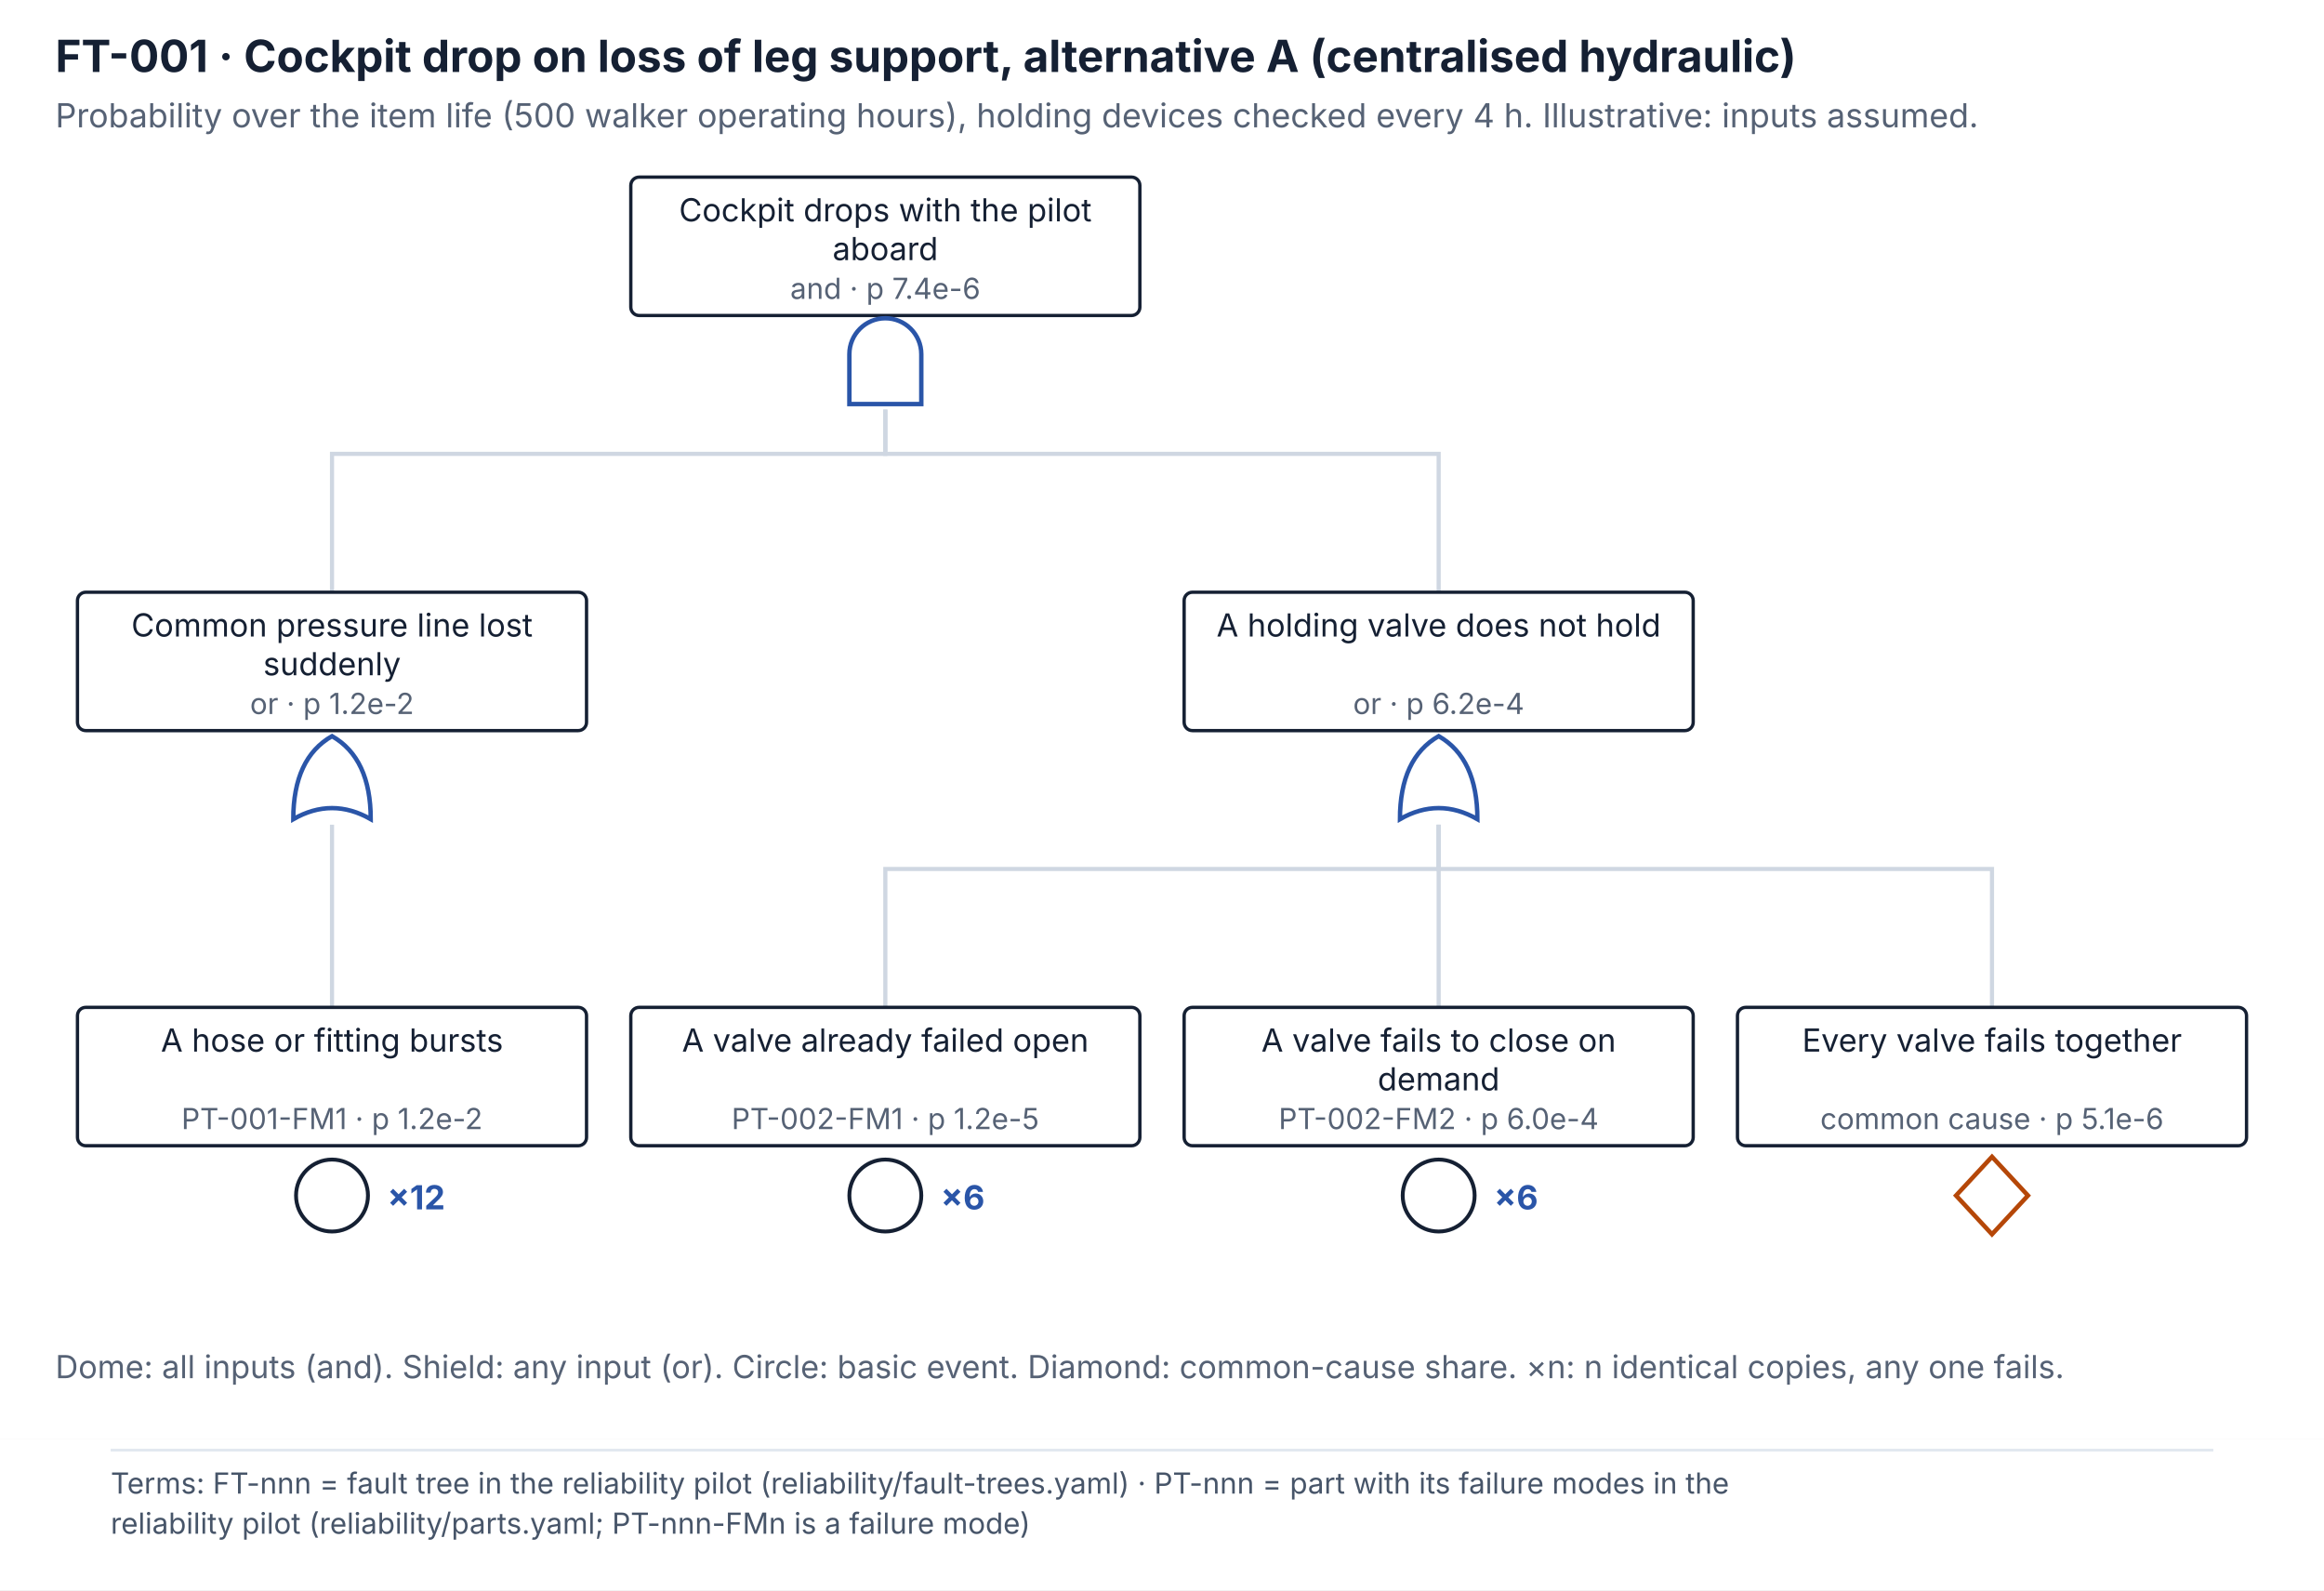
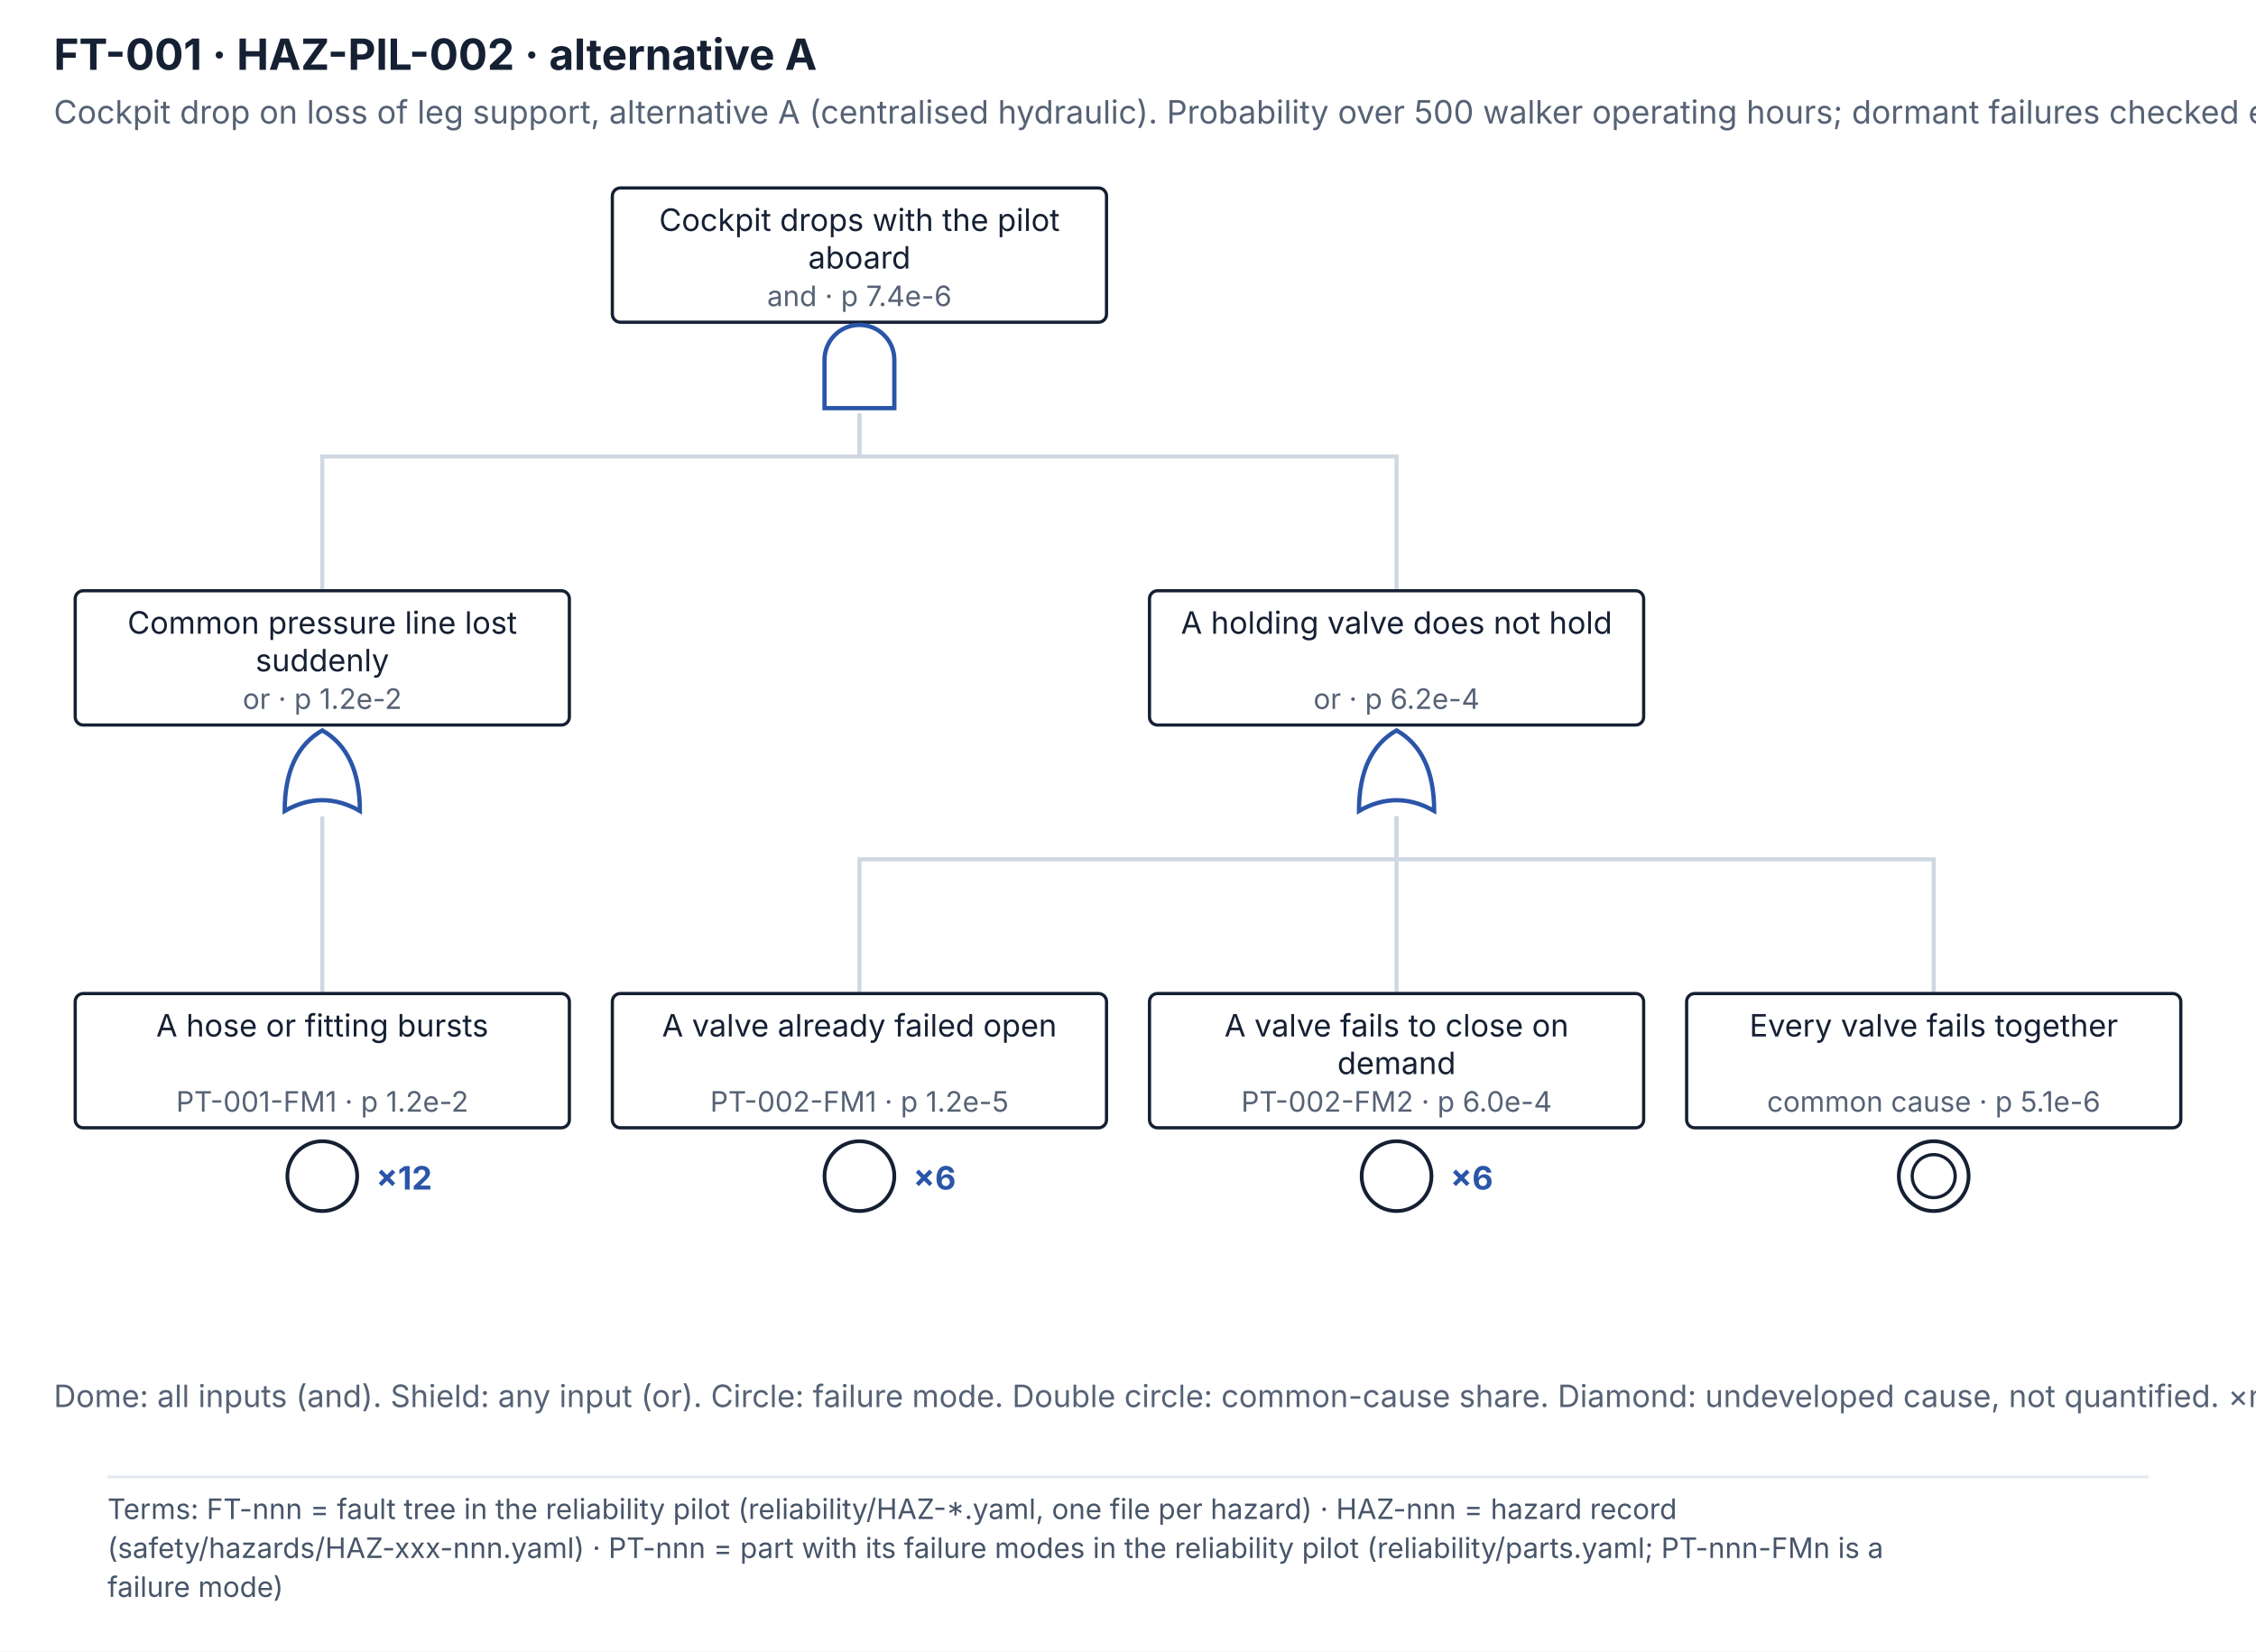
- <svg xmlns="http://www.w3.org/2000/svg" viewBox="0 0 840 574.6" width="840" height="574.6" font-family="Inter, 'Segoe UI', Helvetica, Arial, sans-serif">
-   <rect width="840" height="520" fill="#ffffff" />
-   <text x="20" y="26" font-size="16" font-weight="700" fill="#152033">FT-001 · Cockpit drop on loss of leg support, alternative A (centralised hydraulic)</text>
-   <text x="20" y="46" font-size="12" fill="#566275">Probability over the item life (500 walker operating hours), holding devices checked every 4 h. Illustrative: inputs assumed.</text>
-   <path d="M320.0 148 V164 H120.0 V214" fill="none" stroke="#cfd7e2" stroke-width="1.5" />
-   <path d="M320.0 148 V164 H520.0 V214" fill="none" stroke="#cfd7e2" stroke-width="1.5" />
-   <path d="M120.0 298 V314 H120.0 V364" fill="none" stroke="#cfd7e2" stroke-width="1.5" />
-   <path d="M520.0 298 V314 H320.0 V364" fill="none" stroke="#cfd7e2" stroke-width="1.5" />
-   <path d="M520.0 298 V314 H520.0 V364" fill="none" stroke="#cfd7e2" stroke-width="1.5" />
-   <path d="M520.0 298 V314 H720.0 V364" fill="none" stroke="#cfd7e2" stroke-width="1.5" />
-   <rect x="28.0" y="364" width="184" height="50" rx="3" fill="#ffffff" stroke="#152033" stroke-width="1.2" />
-   <text x="120.0" y="380" font-size="11.5" fill="#152033" text-anchor="middle">A hose or fitting bursts</text>
-   <text x="120.0" y="408" font-size="10.5" fill="#566275" text-anchor="middle">PT-001-FM1 · p 1.2e-2</text>
-   <circle cx="120.0" cy="432" r="13" fill="#ffffff" stroke="#152033" stroke-width="1.4" />
-   <text x="140.0" y="437" font-size="12" font-weight="700" fill="#2a55a8">×12</text>
-   <rect x="28.0" y="214" width="184" height="50" rx="3" fill="#ffffff" stroke="#152033" stroke-width="1.2" />
-   <text x="120.0" y="230" font-size="11.5" fill="#152033" text-anchor="middle">Common pressure line lost</text>
-   <text x="120.0" y="244" font-size="11.5" fill="#152033" text-anchor="middle">suddenly</text>
-   <text x="120.0" y="258" font-size="10.5" fill="#566275" text-anchor="middle">or · p 1.2e-2</text>
-   <path d="M106.0 296 Q106.0 274 120.0 266 Q134.0 274 134.0 296 Q120.0 288 106.0 296 Z" fill="#ffffff" stroke="#2a55a8" stroke-width="1.6" />
-   <rect x="228.0" y="364" width="184" height="50" rx="3" fill="#ffffff" stroke="#152033" stroke-width="1.2" />
-   <text x="320.0" y="380" font-size="11.5" fill="#152033" text-anchor="middle">A valve already failed open</text>
-   <text x="320.0" y="408" font-size="10.5" fill="#566275" text-anchor="middle">PT-002-FM1 · p 1.2e-5</text>
-   <circle cx="320.0" cy="432" r="13" fill="#ffffff" stroke="#152033" stroke-width="1.4" />
-   <text x="340.0" y="437" font-size="12" font-weight="700" fill="#2a55a8">×6</text>
-   <rect x="428.0" y="364" width="184" height="50" rx="3" fill="#ffffff" stroke="#152033" stroke-width="1.2" />
-   <text x="520.0" y="380" font-size="11.5" fill="#152033" text-anchor="middle">A valve fails to close on</text>
-   <text x="520.0" y="394" font-size="11.5" fill="#152033" text-anchor="middle">demand</text>
-   <text x="520.0" y="408" font-size="10.5" fill="#566275" text-anchor="middle">PT-002-FM2 · p 6.0e-4</text>
-   <circle cx="520.0" cy="432" r="13" fill="#ffffff" stroke="#152033" stroke-width="1.4" />
-   <text x="540.0" y="437" font-size="12" font-weight="700" fill="#2a55a8">×6</text>
-   <rect x="628.0" y="364" width="184" height="50" rx="3" fill="#ffffff" stroke="#152033" stroke-width="1.2" />
-   <text x="720.0" y="380" font-size="11.5" fill="#152033" text-anchor="middle">Every valve fails together</text>
-   <text x="720.0" y="408" font-size="10.5" fill="#566275" text-anchor="middle">common cause · p 5.1e-6</text>
-   <path d="M720.0 418 L733.0 432 L720.0 446 L707.0 432 Z" fill="#ffffff" stroke="#b54708" stroke-width="1.6" />
-   <rect x="428.0" y="214" width="184" height="50" rx="3" fill="#ffffff" stroke="#152033" stroke-width="1.2" />
-   <text x="520.0" y="230" font-size="11.5" fill="#152033" text-anchor="middle">A holding valve does not hold</text>
-   <text x="520.0" y="258" font-size="10.5" fill="#566275" text-anchor="middle">or · p 6.2e-4</text>
-   <path d="M506.0 296 Q506.0 274 520.0 266 Q534.0 274 534.0 296 Q520.0 288 506.0 296 Z" fill="#ffffff" stroke="#2a55a8" stroke-width="1.6" />
-   <rect x="228.0" y="64" width="184" height="50" rx="3" fill="#ffffff" stroke="#152033" stroke-width="1.2" />
-   <text x="320.0" y="80" font-size="11.5" fill="#152033" text-anchor="middle">Cockpit drops with the pilot</text>
-   <text x="320.0" y="94" font-size="11.5" fill="#152033" text-anchor="middle">aboard</text>
-   <text x="320.0" y="108" font-size="10.5" fill="#566275" text-anchor="middle">and · p 7.4e-6</text>
-   <path d="M307.0 146 V128 A13 13 0 0 1 333.0 128 V146 Z" fill="#ffffff" stroke="#2a55a8" stroke-width="1.6" />
-   <text x="20" y="498" font-size="11.5" fill="#566275">Dome: all inputs (and). Shield: any input (or). Circle: basic event. Diamond: common-cause share. ×n: n identical copies, any one fails.</text>
-   <g class="terms" data-base-h="520">
-     <rect x="0" y="520" width="840" height="54.6" fill="#FFFFFF" />
-     <line x1="40" y1="524" x2="800" y2="524" stroke="#E2E8F0" stroke-width="1" />
-     <text x="40" y="539.7" font-size="10.5" fill="#475569" font-family="Inter, 'Segoe UI', Helvetica, Arial, sans-serif">Terms: FT-nnn = fault tree in the reliability pilot (reliability/fault-trees.yaml) · PT-nnn = part with its failure modes in the</text>
-     <text x="40" y="554.2" font-size="10.5" fill="#475569" font-family="Inter, 'Segoe UI', Helvetica, Arial, sans-serif">reliability pilot (reliability/parts.yaml; PT-nnn-FMn is a failure mode)</text>
+ <svg xmlns="http://www.w3.org/2000/svg" viewBox="0 0 840 615.1" width="840" height="615.1" font-family="Inter, 'Segoe UI', Helvetica, Arial, sans-serif">
+   <rect width="840" height="546" fill="#ffffff" />
+   <text x="20" y="26" font-size="16" font-weight="700" fill="#152033">FT-001 · HAZ-PIL-002 · alternative A</text>
+   <text x="20" y="46" font-size="12" fill="#566275">Cockpit drop on loss of leg support, alternative A (centralised hydraulic). Probability over 500 walker operating hours; dormant failures checked every 4 h. Illustrative: inputs assumed.</text>
+   <path d="M320.0 154 V170 H120.0 V220" fill="none" stroke="#cfd7e2" stroke-width="1.5" />
+   <path d="M320.0 154 V170 H520.0 V220" fill="none" stroke="#cfd7e2" stroke-width="1.5" />
+   <path d="M120.0 304 V320 H120.0 V370" fill="none" stroke="#cfd7e2" stroke-width="1.5" />
+   <path d="M520.0 304 V320 H320.0 V370" fill="none" stroke="#cfd7e2" stroke-width="1.5" />
+   <path d="M520.0 304 V320 H520.0 V370" fill="none" stroke="#cfd7e2" stroke-width="1.5" />
+   <path d="M520.0 304 V320 H720.0 V370" fill="none" stroke="#cfd7e2" stroke-width="1.5" />
+   <rect x="28.0" y="370" width="184" height="50" rx="3" fill="#ffffff" stroke="#152033" stroke-width="1.2" />
+   <text x="120.0" y="386" font-size="11.5" fill="#152033" text-anchor="middle">A hose or fitting bursts</text>
+   <text x="120.0" y="414" font-size="10.5" fill="#566275" text-anchor="middle">PT-001-FM1 · p 1.2e-2</text>
+   <circle cx="120.0" cy="438" r="13" fill="#ffffff" stroke="#152033" stroke-width="1.4" />
+   <text x="140.0" y="443" font-size="12" font-weight="700" fill="#2a55a8">×12</text>
+   <rect x="28.0" y="220" width="184" height="50" rx="3" fill="#ffffff" stroke="#152033" stroke-width="1.2" />
+   <text x="120.0" y="236" font-size="11.5" fill="#152033" text-anchor="middle">Common pressure line lost</text>
+   <text x="120.0" y="250" font-size="11.5" fill="#152033" text-anchor="middle">suddenly</text>
+   <text x="120.0" y="264" font-size="10.5" fill="#566275" text-anchor="middle">or · p 1.2e-2</text>
+   <path d="M106.0 302 Q106.0 280 120.0 272 Q134.0 280 134.0 302 Q120.0 294 106.0 302 Z" fill="#ffffff" stroke="#2a55a8" stroke-width="1.6" />
+   <rect x="228.0" y="370" width="184" height="50" rx="3" fill="#ffffff" stroke="#152033" stroke-width="1.2" />
+   <text x="320.0" y="386" font-size="11.5" fill="#152033" text-anchor="middle">A valve already failed open</text>
+   <text x="320.0" y="414" font-size="10.5" fill="#566275" text-anchor="middle">PT-002-FM1 · p 1.2e-5</text>
+   <circle cx="320.0" cy="438" r="13" fill="#ffffff" stroke="#152033" stroke-width="1.4" />
+   <text x="340.0" y="443" font-size="12" font-weight="700" fill="#2a55a8">×6</text>
+   <rect x="428.0" y="370" width="184" height="50" rx="3" fill="#ffffff" stroke="#152033" stroke-width="1.2" />
+   <text x="520.0" y="386" font-size="11.5" fill="#152033" text-anchor="middle">A valve fails to close on</text>
+   <text x="520.0" y="400" font-size="11.5" fill="#152033" text-anchor="middle">demand</text>
+   <text x="520.0" y="414" font-size="10.5" fill="#566275" text-anchor="middle">PT-002-FM2 · p 6.0e-4</text>
+   <circle cx="520.0" cy="438" r="13" fill="#ffffff" stroke="#152033" stroke-width="1.4" />
+   <text x="540.0" y="443" font-size="12" font-weight="700" fill="#2a55a8">×6</text>
+   <rect x="628.0" y="370" width="184" height="50" rx="3" fill="#ffffff" stroke="#152033" stroke-width="1.2" />
+   <text x="720.0" y="386" font-size="11.5" fill="#152033" text-anchor="middle">Every valve fails together</text>
+   <text x="720.0" y="414" font-size="10.5" fill="#566275" text-anchor="middle">common cause · p 5.1e-6</text>
+   <circle cx="720.0" cy="438" r="13" fill="#ffffff" stroke="#152033" stroke-width="1.4" />
+   <circle cx="720.0" cy="438" r="8" fill="none" stroke="#152033" stroke-width="1.2" />
+   <rect x="428.0" y="220" width="184" height="50" rx="3" fill="#ffffff" stroke="#152033" stroke-width="1.2" />
+   <text x="520.0" y="236" font-size="11.5" fill="#152033" text-anchor="middle">A holding valve does not hold</text>
+   <text x="520.0" y="264" font-size="10.5" fill="#566275" text-anchor="middle">or · p 6.2e-4</text>
+   <path d="M506.0 302 Q506.0 280 520.0 272 Q534.0 280 534.0 302 Q520.0 294 506.0 302 Z" fill="#ffffff" stroke="#2a55a8" stroke-width="1.6" />
+   <rect x="228.0" y="70" width="184" height="50" rx="3" fill="#ffffff" stroke="#152033" stroke-width="1.2" />
+   <text x="320.0" y="86" font-size="11.5" fill="#152033" text-anchor="middle">Cockpit drops with the pilot</text>
+   <text x="320.0" y="100" font-size="11.5" fill="#152033" text-anchor="middle">aboard</text>
+   <text x="320.0" y="114" font-size="10.5" fill="#566275" text-anchor="middle">and · p 7.4e-6</text>
+   <path d="M307.0 152 V134 A13 13 0 0 1 333.0 134 V152 Z" fill="#ffffff" stroke="#2a55a8" stroke-width="1.6" />
+   <text x="20" y="524" font-size="11.5" fill="#566275">Dome: all inputs (and). Shield: any input (or). Circle: failure mode. Double circle: common-cause share. Diamond: undeveloped cause, not quantified. ×n: n identical copies.</text>
+   <g class="terms" data-base-h="546">
+     <rect x="0" y="546" width="840" height="69.1" fill="#FFFFFF" />
+     <line x1="40" y1="550" x2="800" y2="550" stroke="#E2E8F0" stroke-width="1" />
+     <text x="40" y="565.7" font-size="10.5" fill="#475569" font-family="Inter, 'Segoe UI', Helvetica, Arial, sans-serif">Terms: FT-nnn = fault tree in the reliability pilot (reliability/HAZ-*.yaml, one file per hazard) · HAZ-nnn = hazard record</text>
+     <text x="40" y="580.2" font-size="10.5" fill="#475569" font-family="Inter, 'Segoe UI', Helvetica, Arial, sans-serif">(safety/hazards/HAZ-xxx-nnn.yaml) · PT-nnn = part with its failure modes in the reliability pilot (reliability/parts.yaml; PT-nnn-FMn is a</text>
+     <text x="40" y="594.7" font-size="10.5" fill="#475569" font-family="Inter, 'Segoe UI', Helvetica, Arial, sans-serif">failure mode)</text>
  </g>
</svg>
